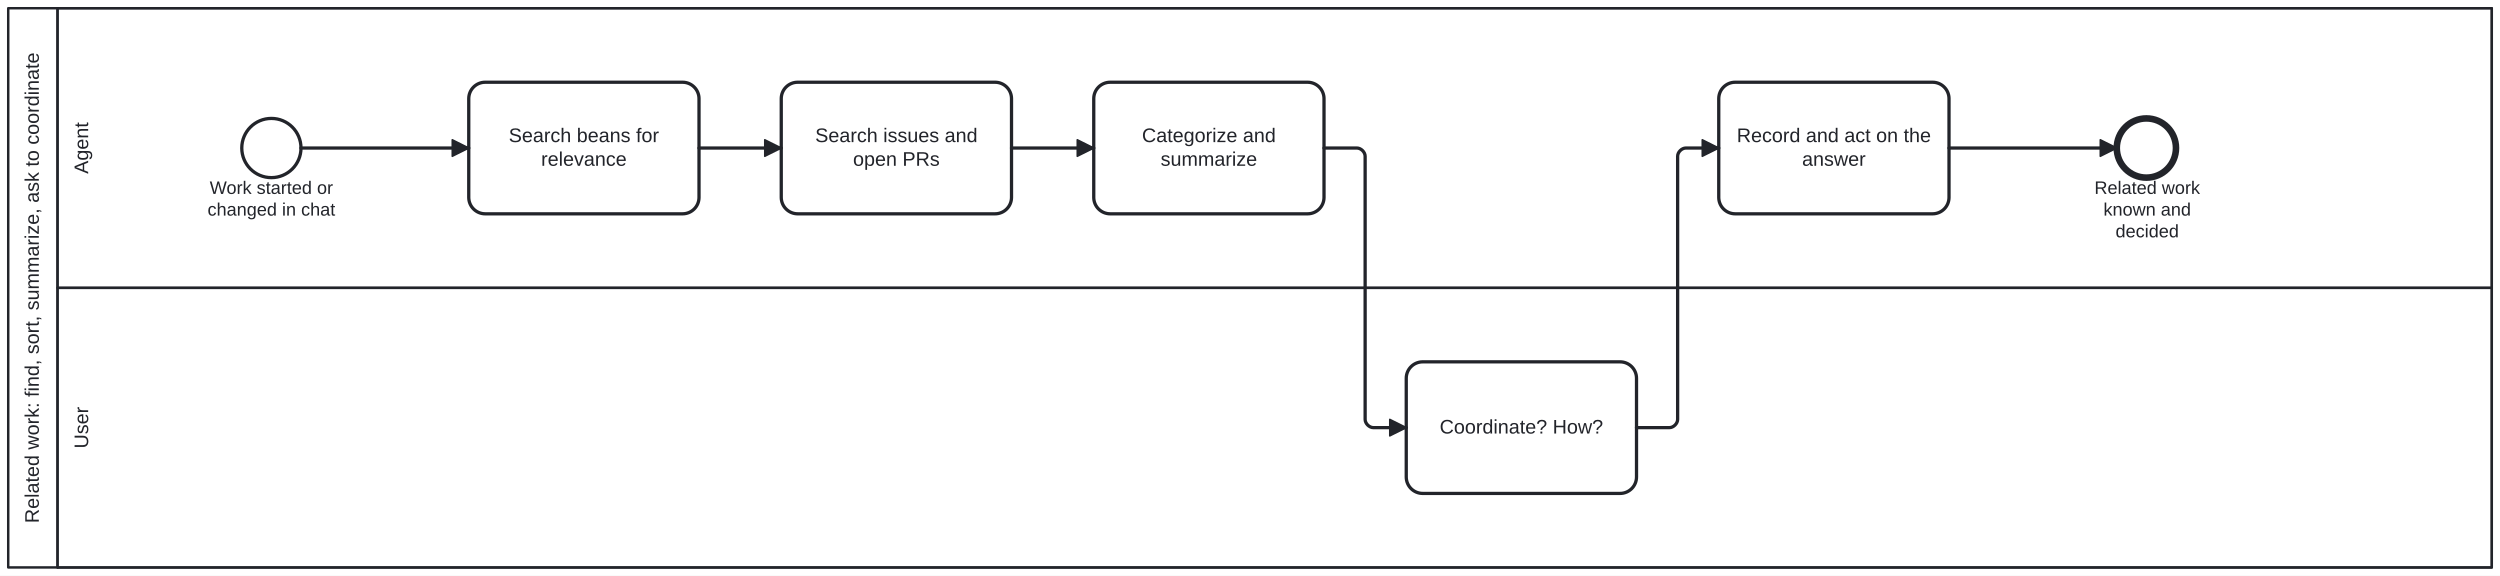
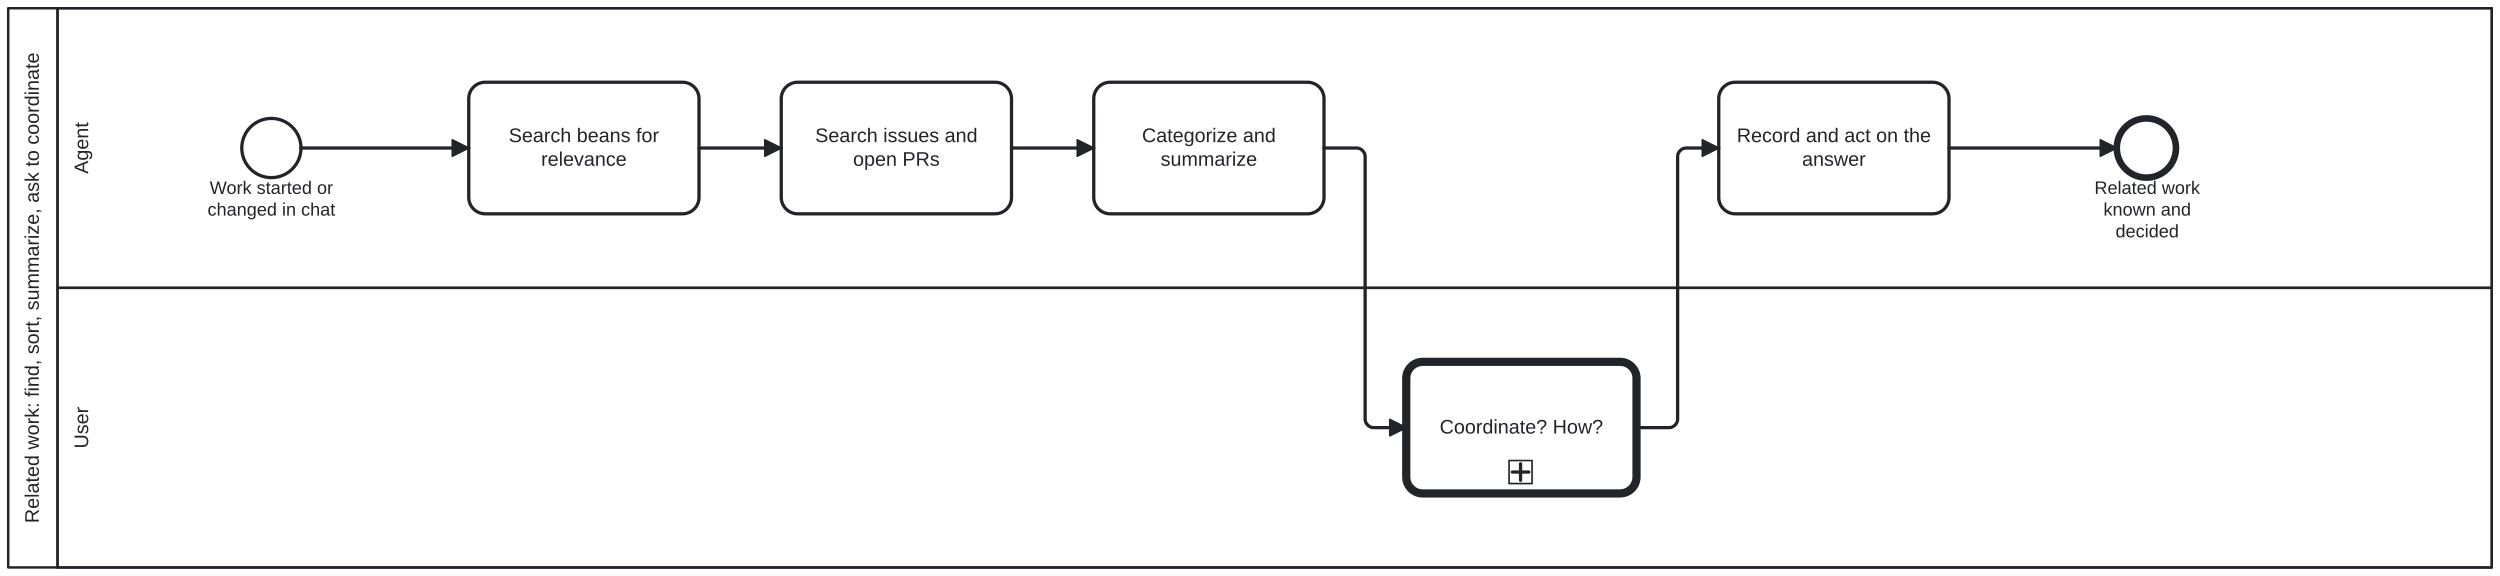
<svg xmlns="http://www.w3.org/2000/svg" width="100%" style="max-width:100%;height:auto" viewBox="155 75 1520 350" version="1.1">
  <rect x="155" y="75" width="1520" height="350" fill="#ffffff" />
  <g class="djs-group">
    <g class="djs-element djs-shape" data-element-id="Participant_Process_RelatedWork" style="display: block;" transform="matrix(1 0 0 1 160 80)">
      <g class="djs-visual">
        <rect x="0" y="0" width="1510" height="340" rx="0" ry="0" style="stroke-linecap: round; stroke-linejoin: round; stroke: rgb(34, 36, 42); stroke-width: 1.5px; fill: white; fill-opacity: 0.95;" />
        <path style="fill: none; stroke-linecap: round; stroke-linejoin: round; stroke: rgb(34, 36, 42); stroke-width: 1.5px;" d="M30,0L30,340" />
        <text lineHeight="1.2" class="djs-label" style="font-family: Arial, sans-serif; font-size: 12px; font-weight: normal; fill: rgb(34, 36, 42);" transform="matrix(-1.83697e-16 -1 1 -1.83697e-16 0 340)">
          <tspan x="26.94" y="18.6">Related work: find, sort, summarize, ask to coordinate</tspan>
        </text>
      </g>
      <rect class="djs-hit djs-hit-all" x="0" y="0" width="1510" height="340" style="fill: none; stroke-opacity: 0; stroke: white; stroke-width: 15px;" />
    </g>
    <g class="djs-children">
      <g class="djs-group">
        <g class="djs-element djs-shape" data-element-id="Lane_User" style="display: block;" transform="matrix(1 0 0 1 190 250)">
          <g class="djs-visual">
            <rect x="0" y="0" width="1480" height="170" rx="0" ry="0" style="stroke-linecap: round; stroke-linejoin: round; stroke: rgb(34, 36, 42); stroke-width: 1.5px; fill: white; fill-opacity: 0.25;" />
            <text lineHeight="1.2" class="djs-label" style="font-family: Arial, sans-serif; font-size: 12px; font-weight: normal; fill: rgb(34, 36, 42);" transform="matrix(-1.83697e-16 -1 1 -1.83697e-16 0 170)">
              <tspan x="72.332" y="18.6">User</tspan>
            </text>
          </g>
          <rect class="djs-hit djs-hit-all" x="0" y="0" width="1480" height="170" style="fill: none; stroke-opacity: 0; stroke: white; stroke-width: 15px;" />
        </g>
      </g>
      <g class="djs-group">
        <g class="djs-element djs-shape" data-element-id="Lane_Agent" style="display: block;" transform="matrix(1 0 0 1 190 80)">
          <g class="djs-visual">
            <rect x="0" y="0" width="1480" height="170" rx="0" ry="0" style="stroke-linecap: round; stroke-linejoin: round; stroke: rgb(34, 36, 42); stroke-width: 1.5px; fill: white; fill-opacity: 0.25;" />
            <text lineHeight="1.2" class="djs-label" style="font-family: Arial, sans-serif; font-size: 12px; font-weight: normal; fill: rgb(34, 36, 42);" transform="matrix(-1.83697e-16 -1 1 -1.83697e-16 0 170)">
              <tspan x="69.32" y="18.6">Agent</tspan>
            </text>
          </g>
          <rect class="djs-hit djs-hit-all" x="0" y="0" width="1480" height="170" style="fill: none; stroke-opacity: 0; stroke: white; stroke-width: 15px;" />
        </g>
      </g>
      <g class="djs-group">
        <g class="djs-element djs-shape" data-element-id="Start_RW" style="display: block;" transform="matrix(1 0 0 1 302 147)">
          <g class="djs-visual">
            <circle cx="18" cy="18" r="18" style="stroke-linecap: round; stroke-linejoin: round; stroke: rgb(34, 36, 42); stroke-width: 2px; fill: white; fill-opacity: 0.95;" />
          </g>
          <rect class="djs-hit djs-hit-all" x="0" y="0" width="36" height="36" style="fill: none; stroke-opacity: 0; stroke: white; stroke-width: 15px;" />
        </g>
      </g>
      <g class="djs-group">
        <g class="djs-element djs-shape" data-element-id="Start_RW_label" style="display: block;" transform="matrix(1 0 0 1 281 183)">
          <g class="djs-visual">
            <text lineHeight="1.2" class="djs-label" style="font-family: Arial, sans-serif; font-size: 11px; font-weight: normal; fill: rgb(34, 36, 42);">
              <tspan x="1.507" y="9.9">Work started or</tspan>
              <tspan x="0.164" y="23.1">changed in chat</tspan>
            </text>
          </g>
          <rect class="djs-hit djs-hit-all" x="0" y="0" width="78" height="27" style="fill: none; stroke-opacity: 0; stroke: white; stroke-width: 15px;" />
        </g>
      </g>
      <g class="djs-group">
        <g class="djs-element djs-shape" data-element-id="A_SearchBeans" style="display: block;" transform="matrix(1 0 0 1 440 125)">
          <g class="djs-visual">
            <rect x="0" y="0" width="140" height="80" rx="10" ry="10" style="stroke-linecap: round; stroke-linejoin: round; stroke: rgb(34, 36, 42); stroke-width: 2px; fill: white; fill-opacity: 0.95;" />
            <text lineHeight="1.2" class="djs-label" style="font-family: Arial, sans-serif; font-size: 12px; font-weight: normal; fill: rgb(34, 36, 42);">
              <tspan x="24.306" y="36.4">Search beans for </tspan>
              <tspan x="43.984" y="50.8">relevance</tspan>
            </text>
          </g>
          <rect class="djs-hit djs-hit-all" x="0" y="0" width="140" height="80" style="fill: none; stroke-opacity: 0; stroke: white; stroke-width: 15px;" />
        </g>
      </g>
      <g class="djs-group">
        <g class="djs-element djs-shape" data-element-id="A_SearchIssues" style="display: block;" transform="matrix(1 0 0 1 630 125)">
          <g class="djs-visual">
            <rect x="0" y="0" width="140" height="80" rx="10" ry="10" style="stroke-linecap: round; stroke-linejoin: round; stroke: rgb(34, 36, 42); stroke-width: 2px; fill: white; fill-opacity: 0.95;" />
            <text lineHeight="1.2" class="djs-label" style="font-family: Arial, sans-serif; font-size: 12px; font-weight: normal; fill: rgb(34, 36, 42);">
              <tspan x="20.638" y="36.4">Search issues and </tspan>
              <tspan x="43.65" y="50.8">open PRs</tspan>
            </text>
          </g>
          <rect class="djs-hit djs-hit-all" x="0" y="0" width="140" height="80" style="fill: none; stroke-opacity: 0; stroke: white; stroke-width: 15px;" />
        </g>
      </g>
      <g class="djs-group">
        <g class="djs-element djs-shape" data-element-id="A_Categorize" style="display: block;" transform="matrix(1 0 0 1 820 125)">
          <g class="djs-visual">
            <rect x="0" y="0" width="140" height="80" rx="10" ry="10" style="stroke-linecap: round; stroke-linejoin: round; stroke: rgb(34, 36, 42); stroke-width: 2px; fill: white; fill-opacity: 0.95;" />
            <text lineHeight="1.2" class="djs-label" style="font-family: Arial, sans-serif; font-size: 12px; font-weight: normal; fill: rgb(34, 36, 42);">
              <tspan x="29.307" y="36.4">Categorize and </tspan>
              <tspan x="40.662" y="50.8">summarize</tspan>
            </text>
          </g>
          <rect class="djs-hit djs-hit-all" x="0" y="0" width="140" height="80" style="fill: none; stroke-opacity: 0; stroke: white; stroke-width: 15px;" />
        </g>
      </g>
      <g class="djs-group">
-         <g class="djs-element djs-shape" data-element-id="U_Coordinate" style="display: block;" transform="matrix(1 0 0 1 1010 295)">
-           <g class="djs-visual">
-             <rect x="0" y="0" width="140" height="80" rx="10" ry="10" style="stroke-linecap: round; stroke-linejoin: round; stroke: rgb(34, 36, 42); stroke-width: 2px; fill: white; fill-opacity: 0.95;" />
-             <text lineHeight="1.2" class="djs-label" style="font-family: Arial, sans-serif; font-size: 12px; font-weight: normal; fill: rgb(34, 36, 42);">
-               <tspan x="20.304" y="43.6">Coordinate? How?</tspan>
-             </text>
-           </g>
-           <rect class="djs-hit djs-hit-all" x="0" y="0" width="140" height="80" style="fill: none; stroke-opacity: 0; stroke: white; stroke-width: 15px;" />
-         </g>
+         <a class="fa-subprocess-link" href="../../../en/cat-harness/processes/ask-the-person.html" target="_top">
+           <g class="djs-element djs-shape" data-element-id="U_Coordinate" style="display: block;" transform="matrix(1 0 0 1 1010 295)">
+             <g class="djs-visual">
+               <rect x="0" y="0" width="140" height="80" rx="10" ry="10" style="stroke-linecap: round; stroke-linejoin: round; stroke: rgb(34, 36, 42); stroke-width: 5px; fill: white; fill-opacity: 0.95;" />
+               <text lineHeight="1.2" class="djs-label" style="font-family: Arial, sans-serif; font-size: 12px; font-weight: normal; fill: rgb(34, 36, 42);">
+                 <tspan x="20.304" y="43.6">Coordinate? How?</tspan>
+               </text>
+               <rect x="0" y="0" width="14" height="14" rx="0" ry="0" style="stroke-linecap: round; stroke-linejoin: round; stroke: rgb(34, 36, 42); stroke-width: 1px; fill: white;" transform="matrix(1 0 0 1 62.5 60)" />
+               <path data-marker="sub-process" d="m62.5,60 m 7,2 l 0,10 m -5,-5 l 10,0" style="fill: white; stroke-linecap: round; stroke-linejoin: round; stroke: rgb(34, 36, 42); stroke-width: 2px;" />
+             </g>
+             <rect class="djs-hit djs-hit-all" x="0" y="0" width="140" height="80" style="fill: none; stroke-opacity: 0; stroke: white; stroke-width: 15px;" />
+           </g>
+         </a>
      </g>
      <g class="djs-group">
        <g class="djs-element djs-shape" data-element-id="A_Record" style="display: block;" transform="matrix(1 0 0 1 1200 125)">
          <g class="djs-visual">
            <rect x="0" y="0" width="140" height="80" rx="10" ry="10" style="stroke-linecap: round; stroke-linejoin: round; stroke: rgb(34, 36, 42); stroke-width: 2px; fill: white; fill-opacity: 0.95;" />
            <text lineHeight="1.2" class="djs-label" style="font-family: Arial, sans-serif; font-size: 12px; font-weight: normal; fill: rgb(34, 36, 42);">
              <tspan x="10.961" y="36.4">Record and act on the </tspan>
              <tspan x="50.658" y="50.8">answer</tspan>
            </text>
          </g>
          <rect class="djs-hit djs-hit-all" x="0" y="0" width="140" height="80" style="fill: none; stroke-opacity: 0; stroke: white; stroke-width: 15px;" />
        </g>
      </g>
      <g class="djs-group">
        <g class="djs-element djs-shape" data-element-id="End_RW" style="display: block;" transform="matrix(1 0 0 1 1442 147)">
          <g class="djs-visual">
            <circle cx="18" cy="18" r="18" style="stroke-linecap: round; stroke-linejoin: round; stroke: rgb(34, 36, 42); stroke-width: 4px; fill: white; fill-opacity: 0.95;" />
          </g>
          <rect class="djs-hit djs-hit-all" x="0" y="0" width="36" height="36" style="fill: none; stroke-opacity: 0; stroke: white; stroke-width: 15px;" />
        </g>
      </g>
      <g class="djs-group">
        <g class="djs-element djs-shape" data-element-id="End_RW_label" style="display: block;" transform="matrix(1 0 0 1 1428 183)">
          <g class="djs-visual">
            <text lineHeight="1.2" class="djs-label" style="font-family: Arial, sans-serif; font-size: 11px; font-weight: normal; fill: rgb(34, 36, 42);">
              <tspan x="0.402" y="9.9">Related work</tspan>
              <tspan x="5.897" y="23.1">known and </tspan>
              <tspan x="13.234" y="36.3">decided</tspan>
            </text>
          </g>
          <rect class="djs-hit djs-hit-all" x="0" y="0" width="65" height="40" style="fill: none; stroke-opacity: 0; stroke: white; stroke-width: 15px;" />
        </g>
      </g>
      <g class="djs-group">
        <g class="djs-element djs-connection" data-element-id="SF_Process_RelatedWork_1" style="display: block;">
          <g class="djs-visual">
            <defs>
              <marker id="folio-marker-1" viewBox="0 0 20 20" refX="11" refY="10" markerWidth="10" markerHeight="10" orient="auto">
                <path d="M 1 5 L 11 10 L 1 15 Z" style="stroke-linecap: round; stroke-linejoin: round; stroke: rgb(34, 36, 42); stroke-width: 1px; fill: rgb(34, 36, 42);" />
              </marker>
            </defs>
            <path data-corner-radius="5" style="fill: none; stroke-linecap: round; stroke-linejoin: round; stroke: rgb(34, 36, 42); stroke-width: 2px; marker-end: url('#folio-marker-1');" d="M338,165L440,165" />
          </g>
          <path d="M338,165L440,165" class="djs-hit djs-hit-stroke" style="fill: none; stroke-opacity: 0; stroke: white; stroke-width: 15px;" />
        </g>
      </g>
      <g class="djs-group">
        <g class="djs-element djs-connection" data-element-id="SF_Process_RelatedWork_2" style="display: block;">
          <g class="djs-visual">
            <defs>
              <marker id="folio-marker-2" viewBox="0 0 20 20" refX="11" refY="10" markerWidth="10" markerHeight="10" orient="auto">
                <path d="M 1 5 L 11 10 L 1 15 Z" style="stroke-linecap: round; stroke-linejoin: round; stroke: rgb(34, 36, 42); stroke-width: 1px; fill: rgb(34, 36, 42);" />
              </marker>
            </defs>
            <path data-corner-radius="5" style="fill: none; stroke-linecap: round; stroke-linejoin: round; stroke: rgb(34, 36, 42); stroke-width: 2px; marker-end: url('#folio-marker-2');" d="M580,165L630,165" />
          </g>
          <path d="M580,165L630,165" class="djs-hit djs-hit-stroke" style="fill: none; stroke-opacity: 0; stroke: white; stroke-width: 15px;" />
        </g>
      </g>
      <g class="djs-group">
        <g class="djs-element djs-connection" data-element-id="SF_Process_RelatedWork_3" style="display: block;">
          <g class="djs-visual">
            <defs>
              <marker id="folio-marker-3" viewBox="0 0 20 20" refX="11" refY="10" markerWidth="10" markerHeight="10" orient="auto">
                <path d="M 1 5 L 11 10 L 1 15 Z" style="stroke-linecap: round; stroke-linejoin: round; stroke: rgb(34, 36, 42); stroke-width: 1px; fill: rgb(34, 36, 42);" />
              </marker>
            </defs>
            <path data-corner-radius="5" style="fill: none; stroke-linecap: round; stroke-linejoin: round; stroke: rgb(34, 36, 42); stroke-width: 2px; marker-end: url('#folio-marker-3');" d="M770,165L820,165" />
          </g>
          <path d="M770,165L820,165" class="djs-hit djs-hit-stroke" style="fill: none; stroke-opacity: 0; stroke: white; stroke-width: 15px;" />
        </g>
      </g>
      <g class="djs-group">
        <g class="djs-element djs-connection" data-element-id="SF_Process_RelatedWork_4" style="display: block;">
          <g class="djs-visual">
            <defs>
              <marker id="folio-marker-4" viewBox="0 0 20 20" refX="11" refY="10" markerWidth="10" markerHeight="10" orient="auto">
                <path d="M 1 5 L 11 10 L 1 15 Z" style="stroke-linecap: round; stroke-linejoin: round; stroke: rgb(34, 36, 42); stroke-width: 1px; fill: rgb(34, 36, 42);" />
              </marker>
            </defs>
            <path data-corner-radius="5" style="fill: none; stroke-linecap: round; stroke-linejoin: round; stroke: rgb(34, 36, 42); stroke-width: 2px; marker-end: url('#folio-marker-4');" d="M960,165L980,165C982.5,165,985,167.5,985,170L985,330C985,332.5,987.5,335,990,335L1010,335" />
          </g>
          <path d="M960,165L985,165L985,335L1010,335" class="djs-hit djs-hit-stroke" style="fill: none; stroke-opacity: 0; stroke: white; stroke-width: 15px;" />
        </g>
      </g>
      <g class="djs-group">
        <g class="djs-element djs-connection" data-element-id="SF_Process_RelatedWork_5" style="display: block;">
          <g class="djs-visual">
            <defs>
              <marker id="folio-marker-5" viewBox="0 0 20 20" refX="11" refY="10" markerWidth="10" markerHeight="10" orient="auto">
                <path d="M 1 5 L 11 10 L 1 15 Z" style="stroke-linecap: round; stroke-linejoin: round; stroke: rgb(34, 36, 42); stroke-width: 1px; fill: rgb(34, 36, 42);" />
              </marker>
            </defs>
            <path data-corner-radius="5" style="fill: none; stroke-linecap: round; stroke-linejoin: round; stroke: rgb(34, 36, 42); stroke-width: 2px; marker-end: url('#folio-marker-5');" d="M1150,335L1170,335C1172.5,335,1175,332.5,1175,330L1175,170C1175,167.5,1177.5,165,1180,165L1200,165" />
          </g>
          <path d="M1150,335L1175,335L1175,165L1200,165" class="djs-hit djs-hit-stroke" style="fill: none; stroke-opacity: 0; stroke: white; stroke-width: 15px;" />
        </g>
      </g>
      <g class="djs-group">
        <g class="djs-element djs-connection" data-element-id="SF_Process_RelatedWork_6" style="display: block;">
          <g class="djs-visual">
            <defs>
              <marker id="folio-marker-6" viewBox="0 0 20 20" refX="11" refY="10" markerWidth="10" markerHeight="10" orient="auto">
                <path d="M 1 5 L 11 10 L 1 15 Z" style="stroke-linecap: round; stroke-linejoin: round; stroke: rgb(34, 36, 42); stroke-width: 1px; fill: rgb(34, 36, 42);" />
              </marker>
            </defs>
            <path data-corner-radius="5" style="fill: none; stroke-linecap: round; stroke-linejoin: round; stroke: rgb(34, 36, 42); stroke-width: 2px; marker-end: url('#folio-marker-6');" d="M1340,165L1442,165" />
          </g>
          <path d="M1340,165L1442,165" class="djs-hit djs-hit-stroke" style="fill: none; stroke-opacity: 0; stroke: white; stroke-width: 15px;" />
        </g>
      </g>
    </g>
  </g>
</svg>
